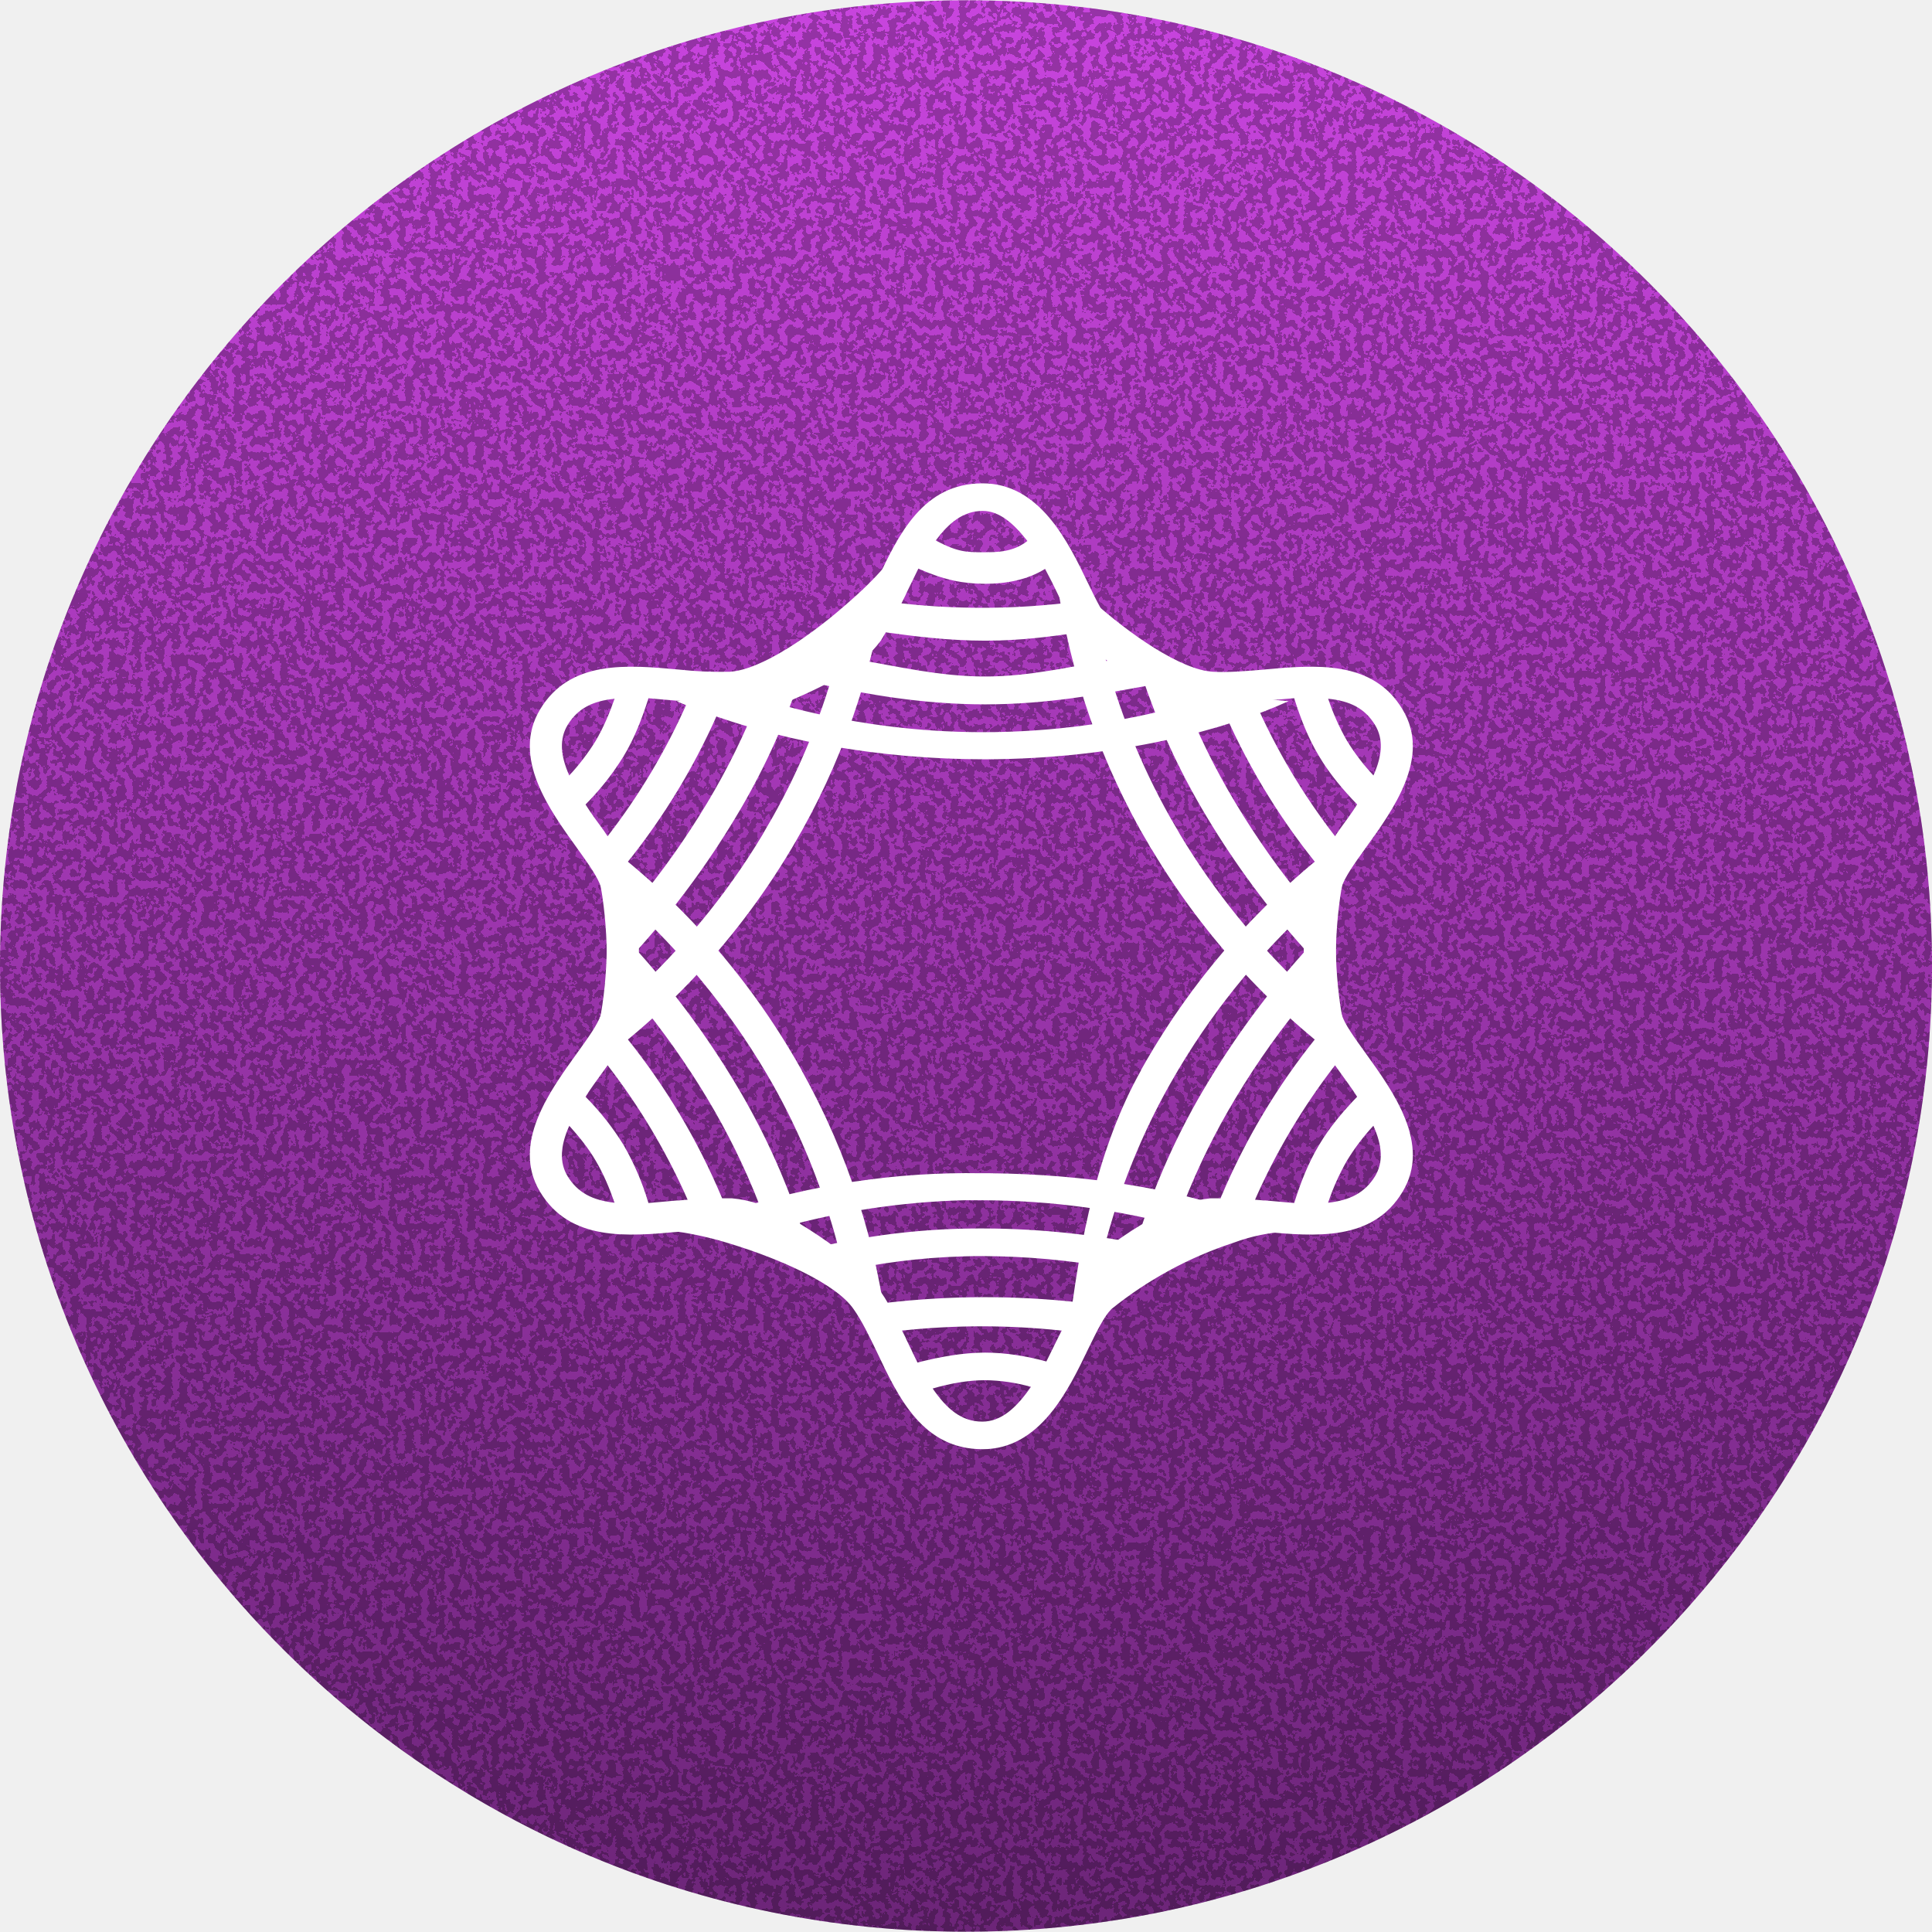
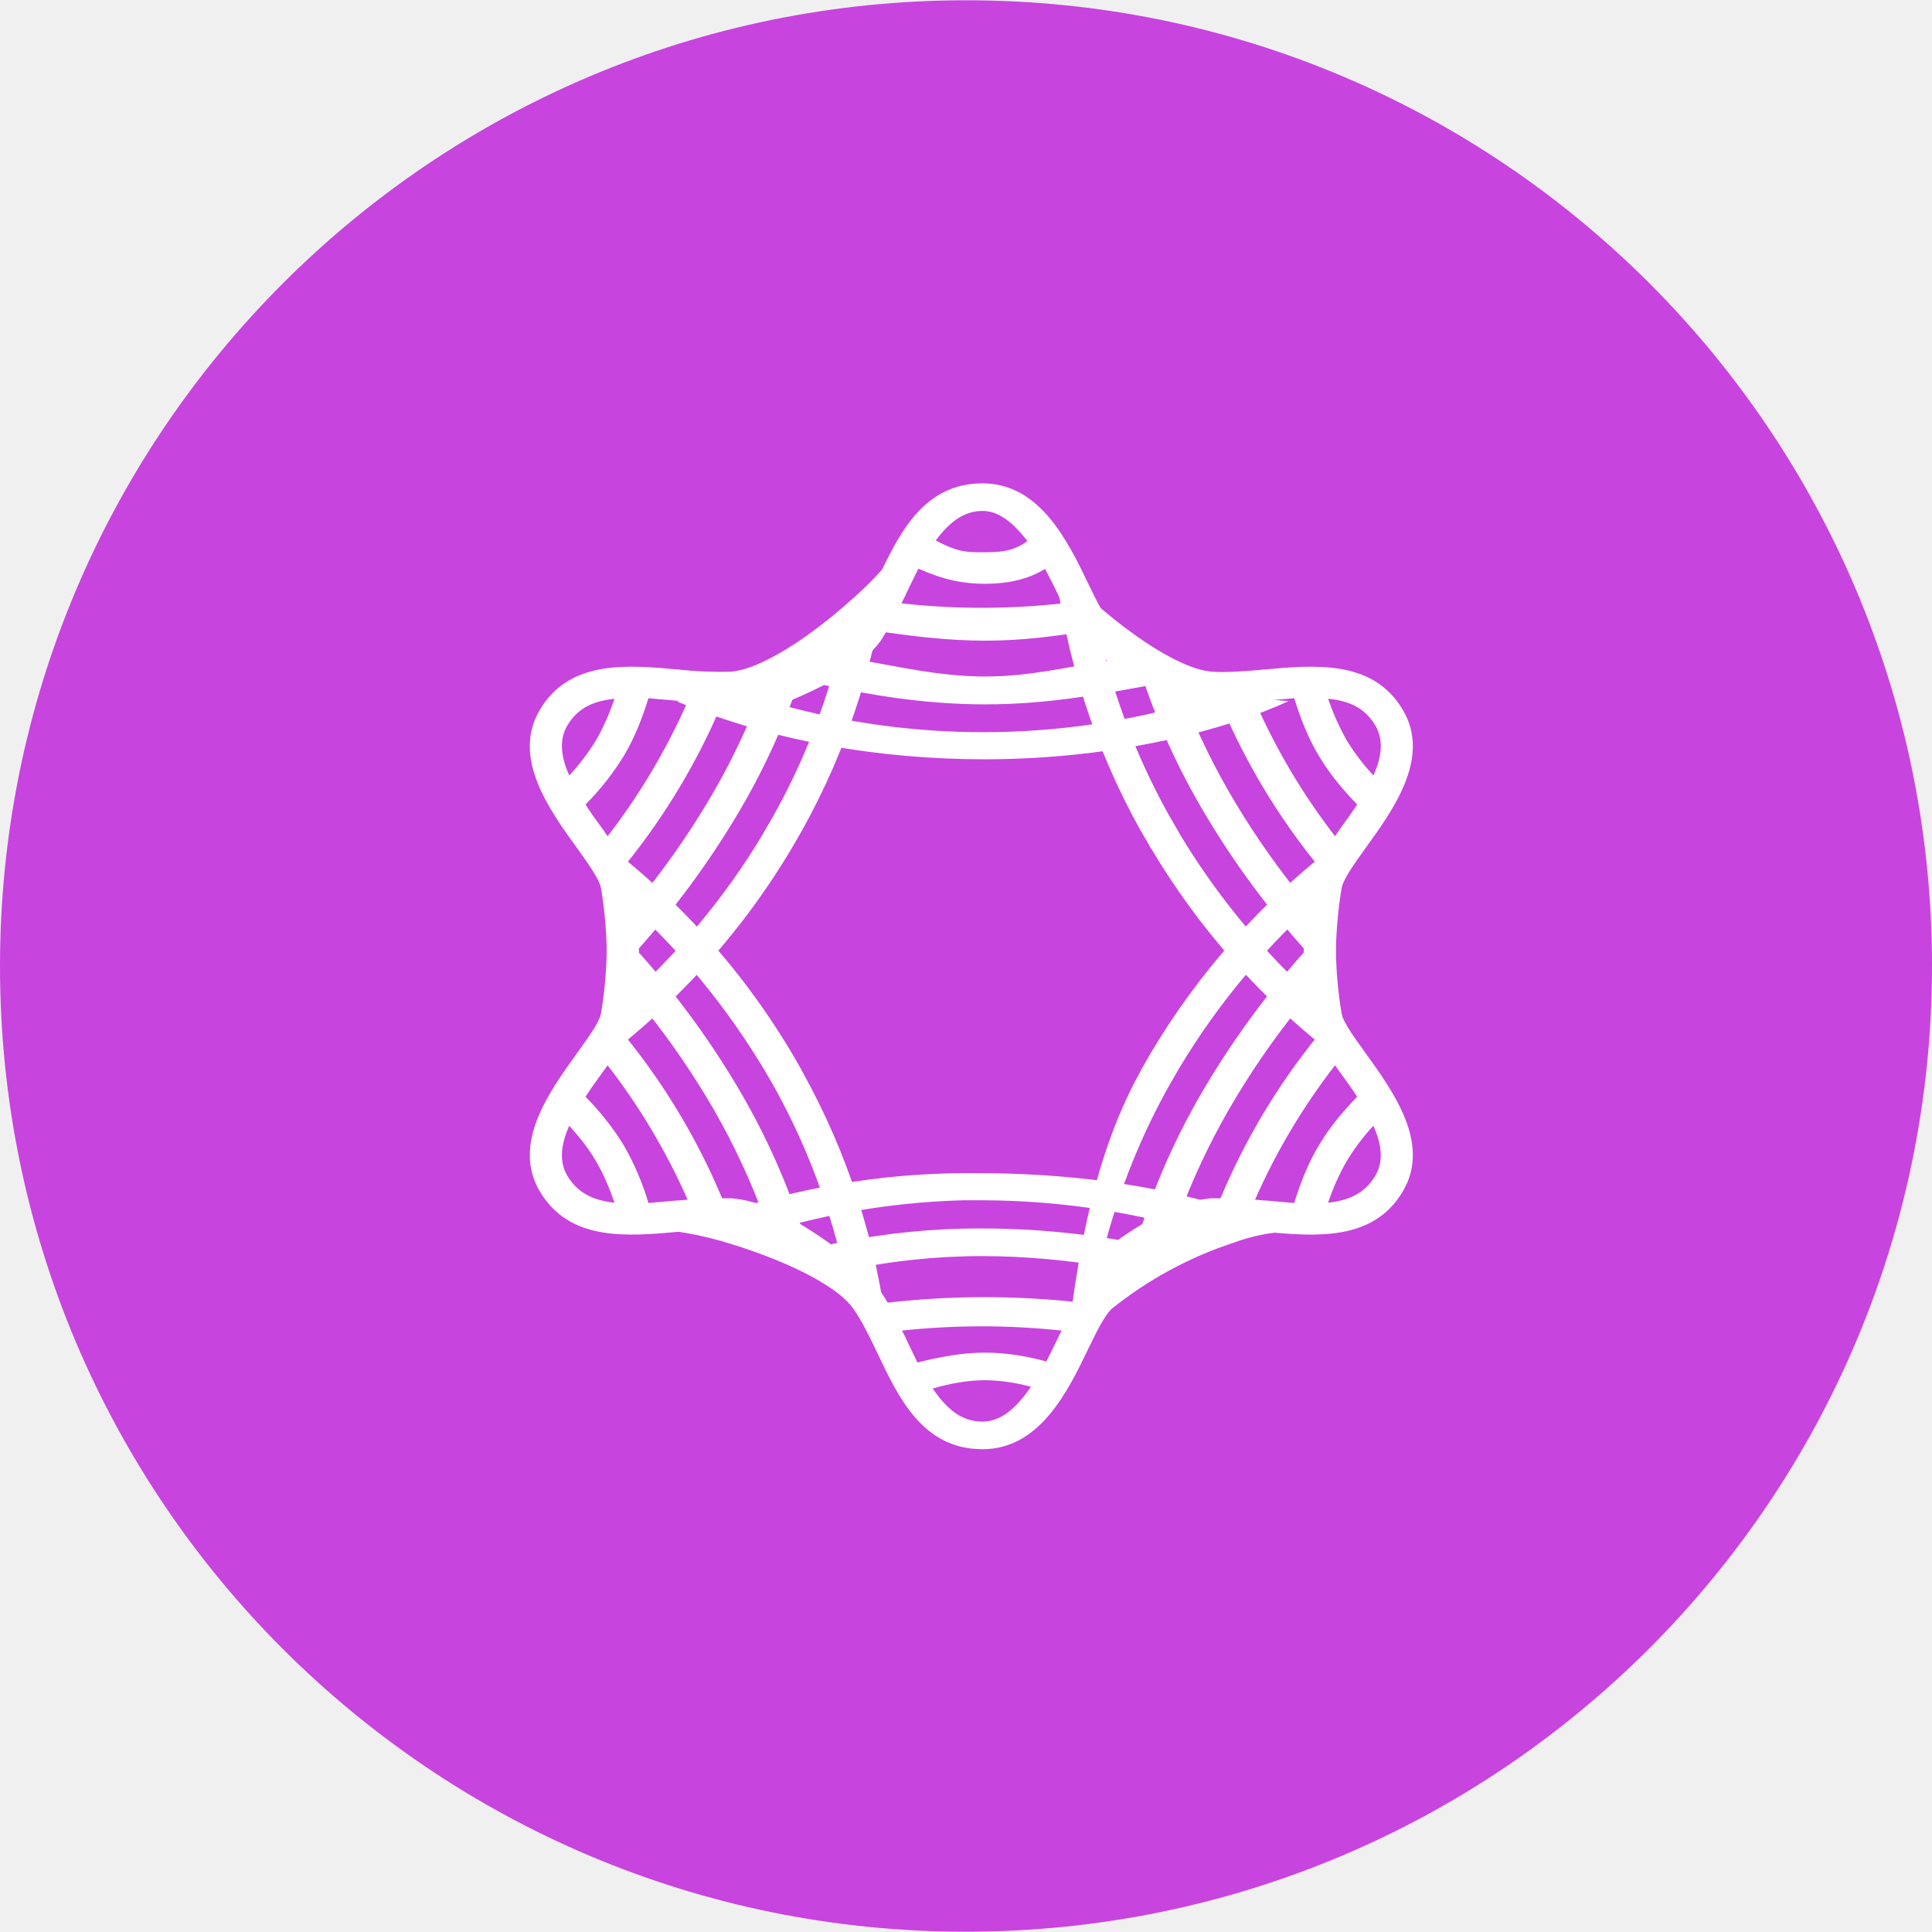
<svg xmlns="http://www.w3.org/2000/svg" width="124" height="124" viewBox="0 0 124 124" fill="none">
-   <g filter="url(#filter0_n_12_5835)">
-     <path d="M124 61.982C124 27.75 96.242 0.008 62 0.018C27.758 0.027 -4.20686e-06 27.786 -2.71011e-06 62.018C-1.21336e-06 96.249 27.758 123.992 62 123.982C96.242 123.973 124 96.214 124 61.982Z" fill="url(#paint0_linear_12_5835)" />
-   </g>
+   <path d="M124 61.982C124 27.75 96.242 0.008 62 0.018C27.758 0.027 -4.20686e-06 27.786 -2.71011e-06 62.018C-1.21336e-06 96.249 27.758 123.992 62 123.982C96.242 123.973 124 96.214 124 61.982Z" fill="#C844DE" />
  <path fill-rule="evenodd" clip-rule="evenodd" d="M43.441 45.015C44.609 44.817 45.763 44.545 46.895 44.199C49.978 43.262 53.663 41.667 54.796 40C55.326 39.222 55.805 38.23 56.301 37.221C57.682 34.297 59.242 31.022 63.065 31.022C66.733 31.022 68.541 34.741 69.85 37.469C70.4 38.606 70.859 39.542 71.337 40C72.756 41.385 76.173 43.245 79.165 44.254C80.302 44.681 81.497 44.932 82.709 44.998C78.866 46.768 71.833 48.717 63.227 48.734C56.545 48.734 49.589 47.598 43.441 45.015ZM57.864 38.709L58.13 38.178L58.164 38.089L58.943 36.494C60.572 37.221 61.828 37.469 63.23 37.469C64.573 37.469 65.941 37.221 67.074 36.512C67.391 37.099 67.691 37.696 67.976 38.303L68.189 38.726C64.756 39.105 61.295 39.105 57.864 38.726V38.709ZM69.195 40.603C67.446 40.851 65.548 41.12 63.23 41.12C60.888 41.12 58.643 40.834 56.852 40.586L56.535 41.116C56.184 41.586 55.779 42.014 55.33 42.391C57.527 42.749 60.289 43.42 63.23 43.42C66.133 43.42 68.685 42.766 71.076 42.411C70.649 42.111 70.246 41.78 69.87 41.419C69.623 41.172 69.404 40.898 69.216 40.603H69.195ZM73.662 44.006C74.466 44.447 75.286 44.854 76.124 45.228C67.605 47.581 58.607 47.581 50.088 45.228C51.039 44.849 51.971 44.429 52.885 43.968C55.578 44.536 59.153 45.208 63.23 45.208C67.198 45.208 70.652 44.557 73.662 44.006ZM65.941 34.721C65 35.444 64.026 35.444 63.068 35.444C62.077 35.444 61.457 35.444 60.058 34.686C60.892 33.571 61.815 32.792 63.068 32.792C64.132 32.792 65.035 33.571 65.941 34.721ZM68.541 85.925C69.071 85.271 69.071 84.365 70.135 83.446C72.508 81.321 75.783 79.038 77.84 78.91C78.814 78.859 79.93 78.945 81.097 79.055C84.41 79.355 88.113 79.692 90.024 76.486C91.867 73.421 89.421 70.056 87.634 67.576C86.907 66.567 86.287 65.716 86.108 65.097C85.578 63.202 85.616 59.428 86.215 56.418C86.463 55.054 86.835 53.869 87.317 53.07C81.527 57.134 76.725 62.449 73.266 68.62L73.218 68.726C70.525 73.548 69.302 79.355 68.541 85.925ZM80.533 76.999L81.132 77.05H81.239L83.064 77.212C83.453 75.972 83.949 74.664 84.659 73.493C85.33 72.356 86.215 71.313 87.104 70.393C86.749 69.825 86.339 69.291 85.95 68.744L85.685 68.372C83.629 71.028 81.904 73.925 80.55 76.999H80.533ZM84.517 66.55C81.977 69.693 79.895 73.181 78.335 76.909H77.716C77.13 76.964 76.527 77.088 75.959 77.281C76.877 74.925 77.989 72.664 79.293 70.497C80.743 68.072 82.303 65.93 83.825 64.105C83.894 64.635 84.004 65.169 84.108 65.592C84.215 65.944 84.352 66.269 84.517 66.567V66.55ZM83.684 61.146C83.693 60.26 83.74 59.375 83.825 58.491C81.17 60.971 78.211 64.335 75.715 68.513L75.659 68.602L75.095 69.577C73.321 72.711 71.833 76.307 70.824 80.257C71.628 79.646 72.46 79.08 73.321 78.559C74.373 75.396 75.776 72.36 77.502 69.508C79.293 66.526 81.363 63.721 83.684 61.129V61.146ZM88.147 72.253C87.505 72.942 86.935 73.696 86.446 74.502C85.956 75.357 85.552 76.26 85.24 77.195C86.659 77.033 87.596 76.555 88.254 75.494C88.784 74.609 88.733 73.565 88.147 72.253ZM56.993 85.925C56.253 85.028 55.435 84.198 54.548 83.446C52.175 81.321 48.9 79.038 46.844 78.91C45.756 78.885 44.667 78.933 43.586 79.055C40.273 79.355 36.571 79.692 34.659 76.486C32.817 73.421 35.262 70.056 37.049 67.576C37.773 66.567 38.392 65.716 38.572 65.097C39.105 63.202 39.067 59.428 38.468 56.418C38.283 55.25 37.911 54.12 37.366 53.07C43.155 57.135 47.956 62.449 51.414 68.62L51.466 68.726C54.432 74.036 56.311 79.882 56.993 85.925ZM44.151 76.999L43.548 77.05H43.445L41.619 77.212C41.236 75.914 40.701 74.666 40.025 73.493C39.331 72.369 38.511 71.329 37.58 70.393C37.934 69.825 38.341 69.291 38.733 68.744L38.998 68.372C41.054 71.028 42.779 73.925 44.133 76.999H44.151ZM40.166 66.55C42.706 69.693 44.788 73.181 46.348 76.909H46.968C47.566 76.963 48.156 77.088 48.724 77.281C47.806 74.93 46.691 72.66 45.391 70.497C44.044 68.254 42.529 66.118 40.858 64.105C40.789 64.635 40.679 65.169 40.572 65.592C40.465 65.944 40.329 66.269 40.166 66.567V66.55ZM40.999 61.146C40.99 60.26 40.943 59.374 40.858 58.491C44.308 61.729 47.251 65.467 49.589 69.581C51.359 72.715 52.847 76.307 53.859 80.257L53.68 80.119C52.933 79.56 52.158 79.039 51.359 78.559C50.305 75.394 48.903 72.36 47.181 69.508C45.39 66.526 43.32 63.721 40.999 61.129V61.146ZM36.536 72.253C37.173 72.959 37.776 73.703 38.237 74.502C38.733 75.335 39.123 76.272 39.443 77.195C38.024 77.033 37.084 76.555 36.429 75.494C35.899 74.609 35.954 73.565 36.536 72.253Z" fill="white" />
  <path d="M52.722 79.995C56.114 79.217 59.584 78.831 63.064 78.845C67.104 78.845 70.754 79.341 73.782 79.943C74.546 79.535 75.326 79.156 76.12 78.807C71.867 77.643 67.478 77.048 63.068 77.037H61.828C57.861 77.142 53.922 77.737 50.101 78.807C50.99 79.167 51.863 79.563 52.722 79.995ZM55.026 81.41C55.825 81.996 56.49 82.747 56.972 83.608C61.002 83.15 65.072 83.138 69.105 83.573C69.318 83.253 69.566 82.919 69.866 82.616C70.293 82.214 70.807 81.801 71.409 81.376C68.661 80.883 65.876 80.629 63.085 80.618C59.968 80.618 57.275 80.953 55.009 81.393L55.026 81.41ZM68.13 85.399C64.728 85.035 61.297 85.035 57.895 85.399L58.126 85.857L58.16 85.946L58.883 87.451C60.268 87.097 61.773 86.814 63.222 86.814C64.573 86.814 65.919 87.045 67.159 87.382L67.972 85.733L68.151 85.378L68.13 85.399ZM66.167 89.011C65.21 88.741 64.221 88.597 63.226 88.584C62.124 88.584 60.956 88.798 59.861 89.118C60.764 90.427 61.704 91.243 63.047 91.243C64.218 91.243 65.192 90.427 66.167 89.011ZM82.708 79.038C81.497 79.095 80.301 79.34 79.165 79.764C76.32 80.697 73.668 82.137 71.337 84.014C70.858 84.496 70.4 85.433 69.849 86.566C68.54 89.294 66.732 93.013 63.064 93.013C59.241 93.013 57.681 89.738 56.3 86.814C55.804 85.788 55.343 84.813 54.795 84.035C53.659 82.368 49.974 80.773 46.895 79.833C45.766 79.478 44.611 79.213 43.44 79.041C44.556 78.552 45.691 78.115 46.843 77.729C52.054 76.026 57.514 75.206 62.995 75.301H63.563C69.797 75.37 75.252 76.327 79.182 77.657C80.38 78.056 81.556 78.516 82.708 79.038Z" fill="white" />
  <path fill-rule="evenodd" clip-rule="evenodd" d="M67.69 36.102C68.203 36.756 69.068 37.658 70.135 38.581C72.505 40.706 75.783 42.99 77.84 43.114C78.811 43.169 79.93 43.079 81.097 42.976C84.407 42.673 88.113 42.335 90.024 45.542C91.867 48.607 89.421 51.972 87.631 54.451C86.907 55.46 86.287 56.328 86.108 56.948C85.578 58.842 85.612 62.617 86.215 65.627C86.463 66.97 86.835 68.158 87.314 68.957C81.885 65.14 77.322 60.221 73.924 54.52L73.855 54.434C73.676 54.079 73.462 53.759 73.269 53.404L73.214 53.318C70.247 48.002 68.369 42.152 67.69 36.102ZM80.529 45.025L81.132 44.97H81.239L83.064 44.812C83.453 46.051 83.949 47.36 84.659 48.531C85.33 49.668 86.215 50.711 87.104 51.631C86.746 52.199 86.339 52.746 85.95 53.277L85.685 53.669C83.628 51.008 81.903 48.105 80.55 45.025H80.529ZM84.521 55.474C81.981 52.336 79.898 48.854 78.335 45.132L77.716 45.115C77.118 45.06 76.53 44.936 75.963 44.743C76.881 47.096 77.991 49.358 79.293 51.527C80.64 53.775 82.156 55.916 83.829 57.933C83.897 57.389 84.004 56.872 84.111 56.431C84.219 56.076 84.355 55.757 84.521 55.474ZM83.687 60.878C83.694 61.771 83.74 62.662 83.825 63.55C80.671 60.602 77.942 57.229 75.718 53.528L75.663 53.422L75.095 52.447C73.21 49.096 71.775 45.511 70.828 41.784C71.638 42.388 72.47 42.954 73.324 43.482C74.175 46.034 75.449 49.117 77.505 52.516C79.296 55.491 81.366 58.291 83.687 60.878ZM88.151 49.771C87.509 49.087 86.939 48.339 86.449 47.539C85.961 46.683 85.557 45.781 85.244 44.846C86.663 44.991 87.6 45.466 88.254 46.53C88.788 47.415 88.736 48.459 88.151 49.771ZM56.993 36.102C56.477 36.756 55.612 37.658 54.548 38.581C52.175 40.706 48.9 42.99 46.844 43.114C45.756 43.141 44.667 43.095 43.586 42.976C40.273 42.673 36.571 42.335 34.659 45.542C32.817 48.607 35.262 51.972 37.049 54.451C37.773 55.46 38.392 56.328 38.572 56.948C39.105 58.842 39.067 62.617 38.468 65.627C38.281 66.789 37.909 67.913 37.366 68.957C43.156 64.892 47.956 59.576 51.414 53.404L51.466 53.318C54.434 48.003 56.313 42.152 56.993 36.102ZM44.151 45.029L43.548 44.974H43.445L41.619 44.815C41.23 46.055 40.734 47.364 40.025 48.535C39.329 49.664 38.514 50.697 37.58 51.634C37.934 52.202 38.341 52.75 38.733 53.28L38.998 53.673C41.056 51.011 42.78 48.108 44.133 45.029H44.151ZM40.166 55.474C42.705 52.336 44.786 48.854 46.348 45.132L46.968 45.115C47.553 45.06 48.156 44.936 48.724 44.743C47.806 47.094 46.691 49.364 45.391 51.527C44.044 53.774 42.529 55.916 40.858 57.933C40.791 57.428 40.695 56.926 40.572 56.431C40.472 56.099 40.336 55.778 40.166 55.474ZM40.999 60.878C40.993 61.771 40.946 62.662 40.858 63.55C43.514 61.071 46.472 57.706 48.969 53.528L49.024 53.422L49.589 52.447C51.359 49.313 52.847 45.731 53.859 41.784C53.051 42.388 52.218 42.954 51.359 43.482C50.306 46.639 48.905 49.669 47.181 52.516C45.389 55.492 43.319 58.291 40.999 60.878ZM36.536 49.774C37.174 49.086 37.742 48.342 38.237 47.543C38.733 46.692 39.123 45.773 39.443 44.849C38.024 44.994 37.084 45.469 36.429 46.534C35.899 47.419 35.954 48.462 36.536 49.774Z" fill="white" />
-   <defs>
-     <filter id="filter0_n_12_5835" x="0" y="0.018" width="124" height="123.965" filterUnits="userSpaceOnUse" color-interpolation-filters="sRGB">
-       <feFlood flood-opacity="0" result="BackgroundImageFix" />
-       <feBlend mode="normal" in="SourceGraphic" in2="BackgroundImageFix" result="shape" />
-       <feTurbulence type="fractalNoise" baseFrequency="2 2" stitchTiles="stitch" numOctaves="3" result="noise" seed="3924" />
-       <feColorMatrix in="noise" type="luminanceToAlpha" result="alphaNoise" />
-       <feComponentTransfer in="alphaNoise" result="coloredNoise1">
-         <feFuncA type="discrete" tableValues="1 1 1 1 1 1 1 1 1 1 1 1 1 1 1 1 1 1 1 1 1 1 1 1 1 1 1 1 1 1 1 1 1 1 1 1 1 1 1 1 1 1 1 1 1 1 1 1 1 1 1 0 0 0 0 0 0 0 0 0 0 0 0 0 0 0 0 0 0 0 0 0 0 0 0 0 0 0 0 0 0 0 0 0 0 0 0 0 0 0 0 0 0 0 0 0 0 0 0 0 " />
-       </feComponentTransfer>
-       <feComposite operator="in" in2="shape" in="coloredNoise1" result="noise1Clipped" />
-       <feFlood flood-color="rgba(0, 0, 0, 0.25)" result="color1Flood" />
-       <feComposite operator="in" in2="noise1Clipped" in="color1Flood" result="color1" />
-       <feMerge result="effect1_noise_12_5835">
-         <feMergeNode in="shape" />
-         <feMergeNode in="color1" />
-       </feMerge>
-     </filter>
-     <linearGradient id="paint0_linear_12_5835" x1="62" y1="0.018" x2="62.035" y2="123.982" gradientUnits="userSpaceOnUse">
-       <stop stop-color="#C844DE" />
-       <stop offset="1" stop-color="#6C2578" />
-     </linearGradient>
-   </defs>
</svg>
